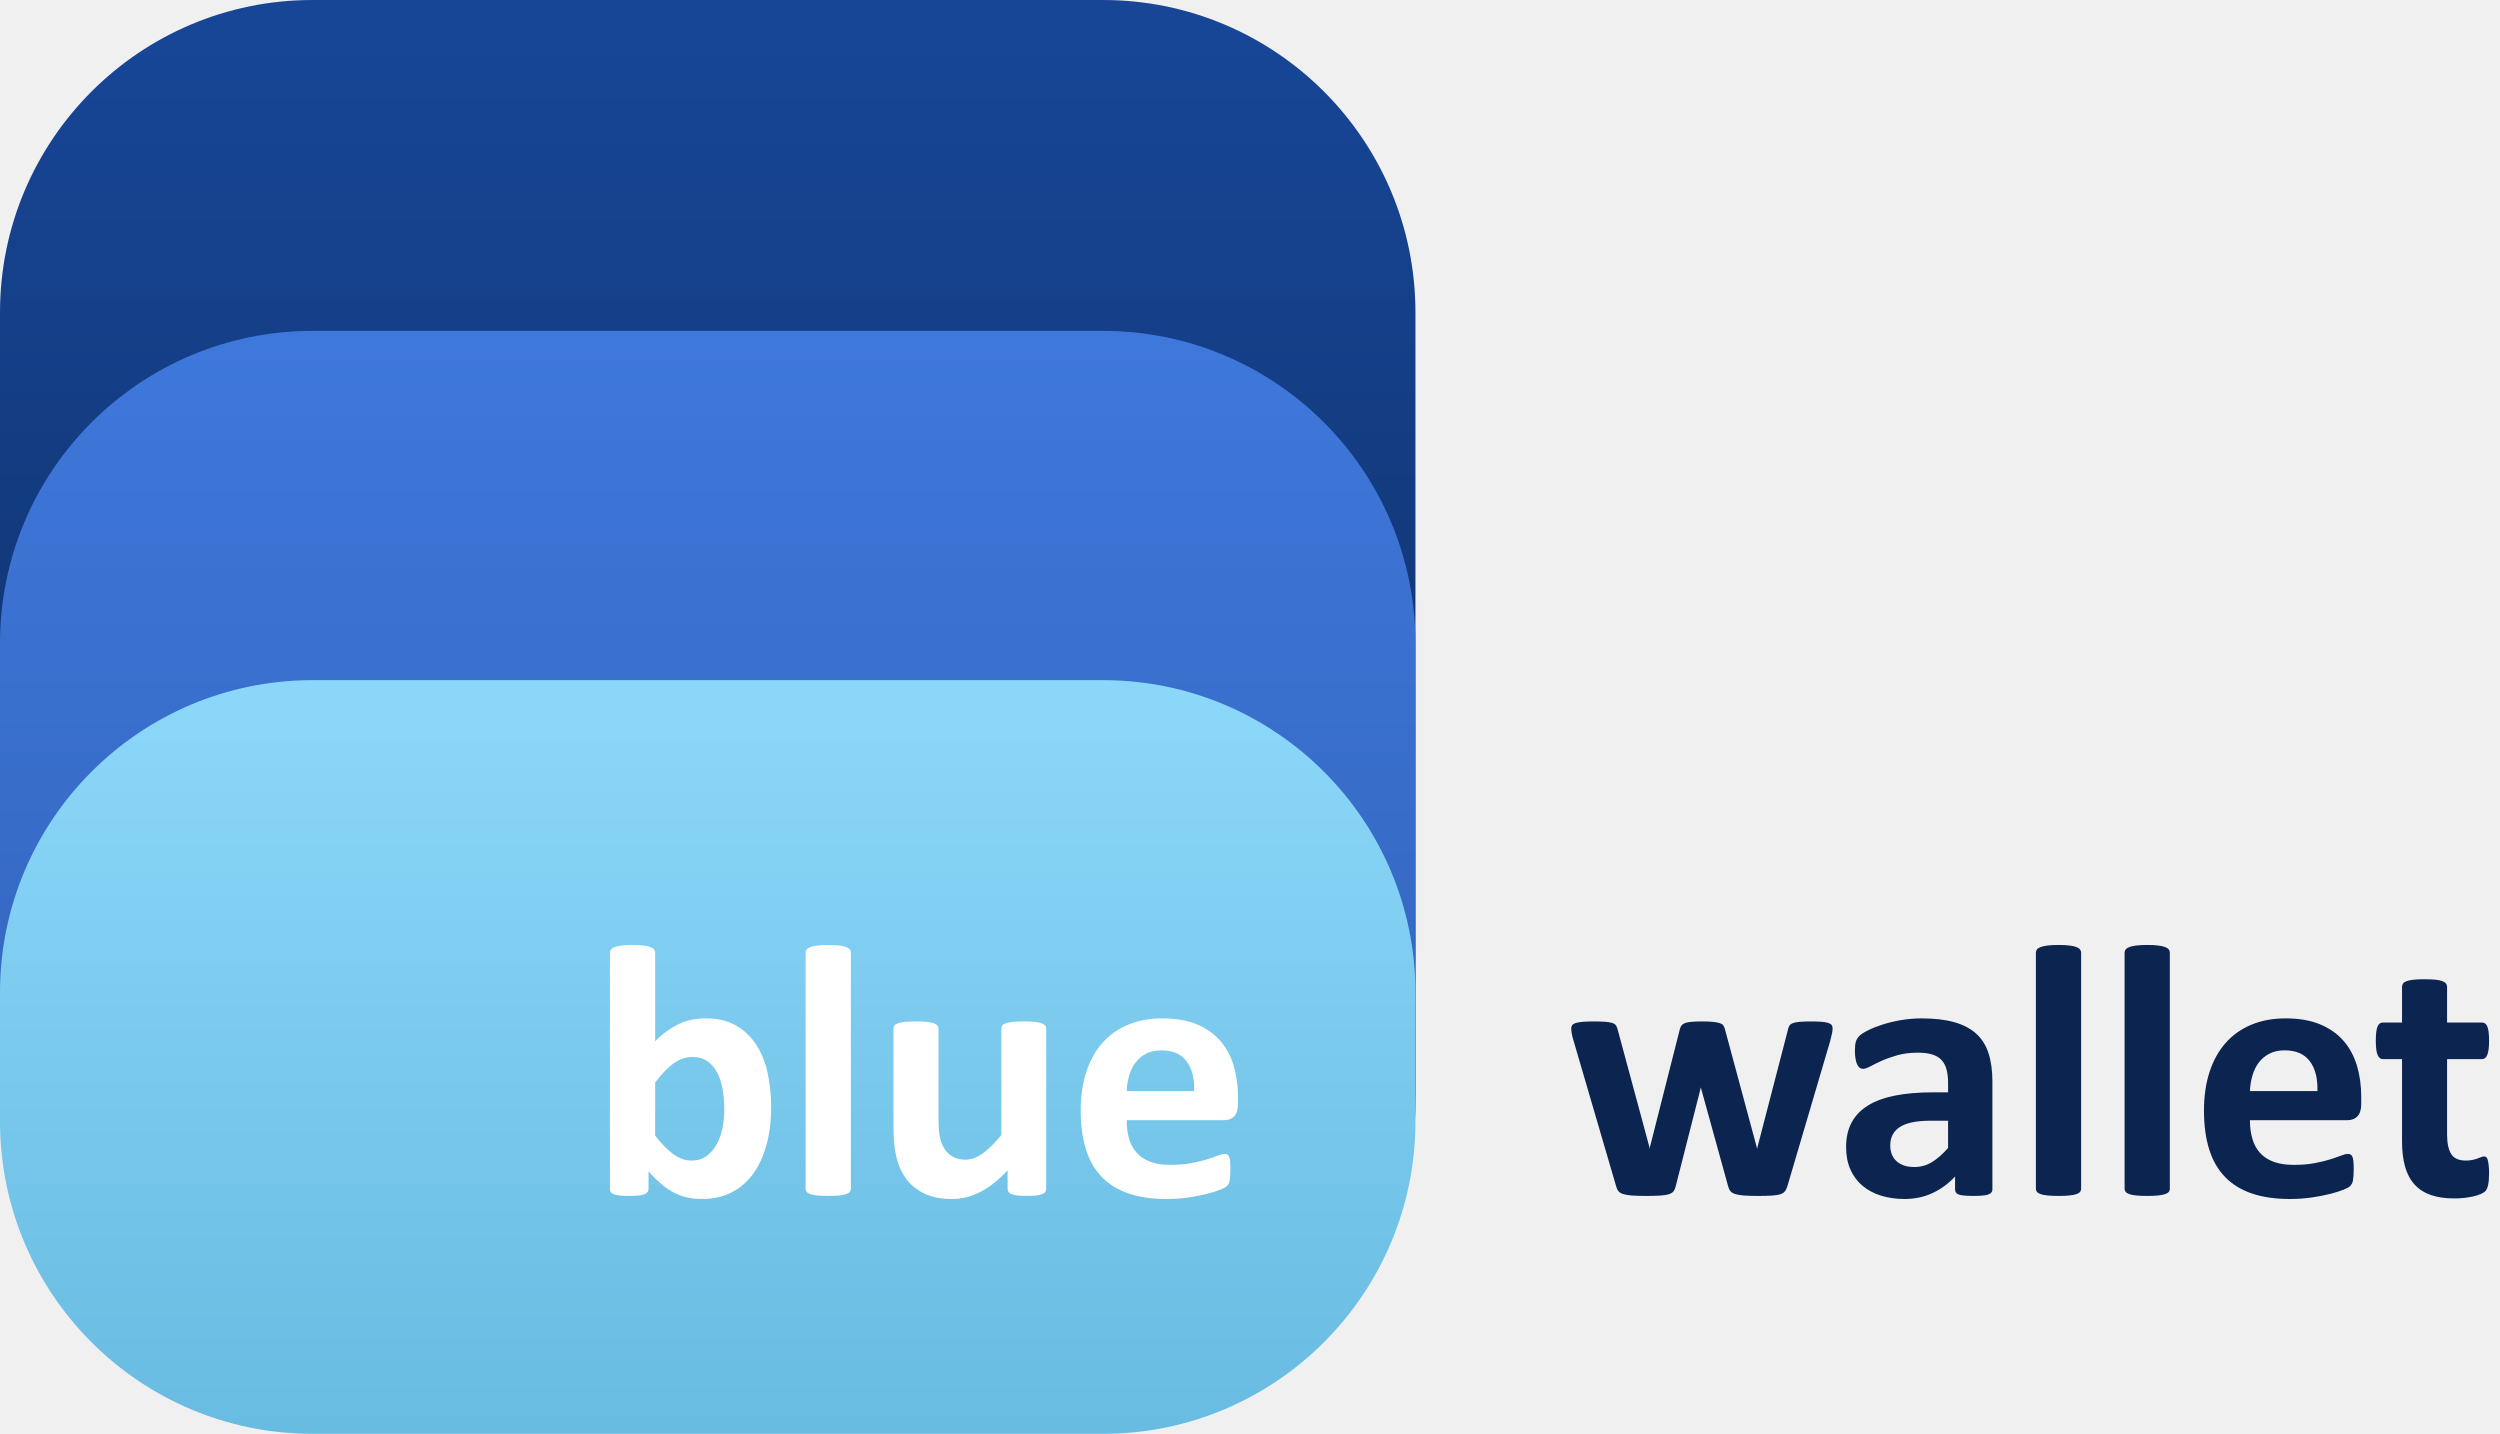
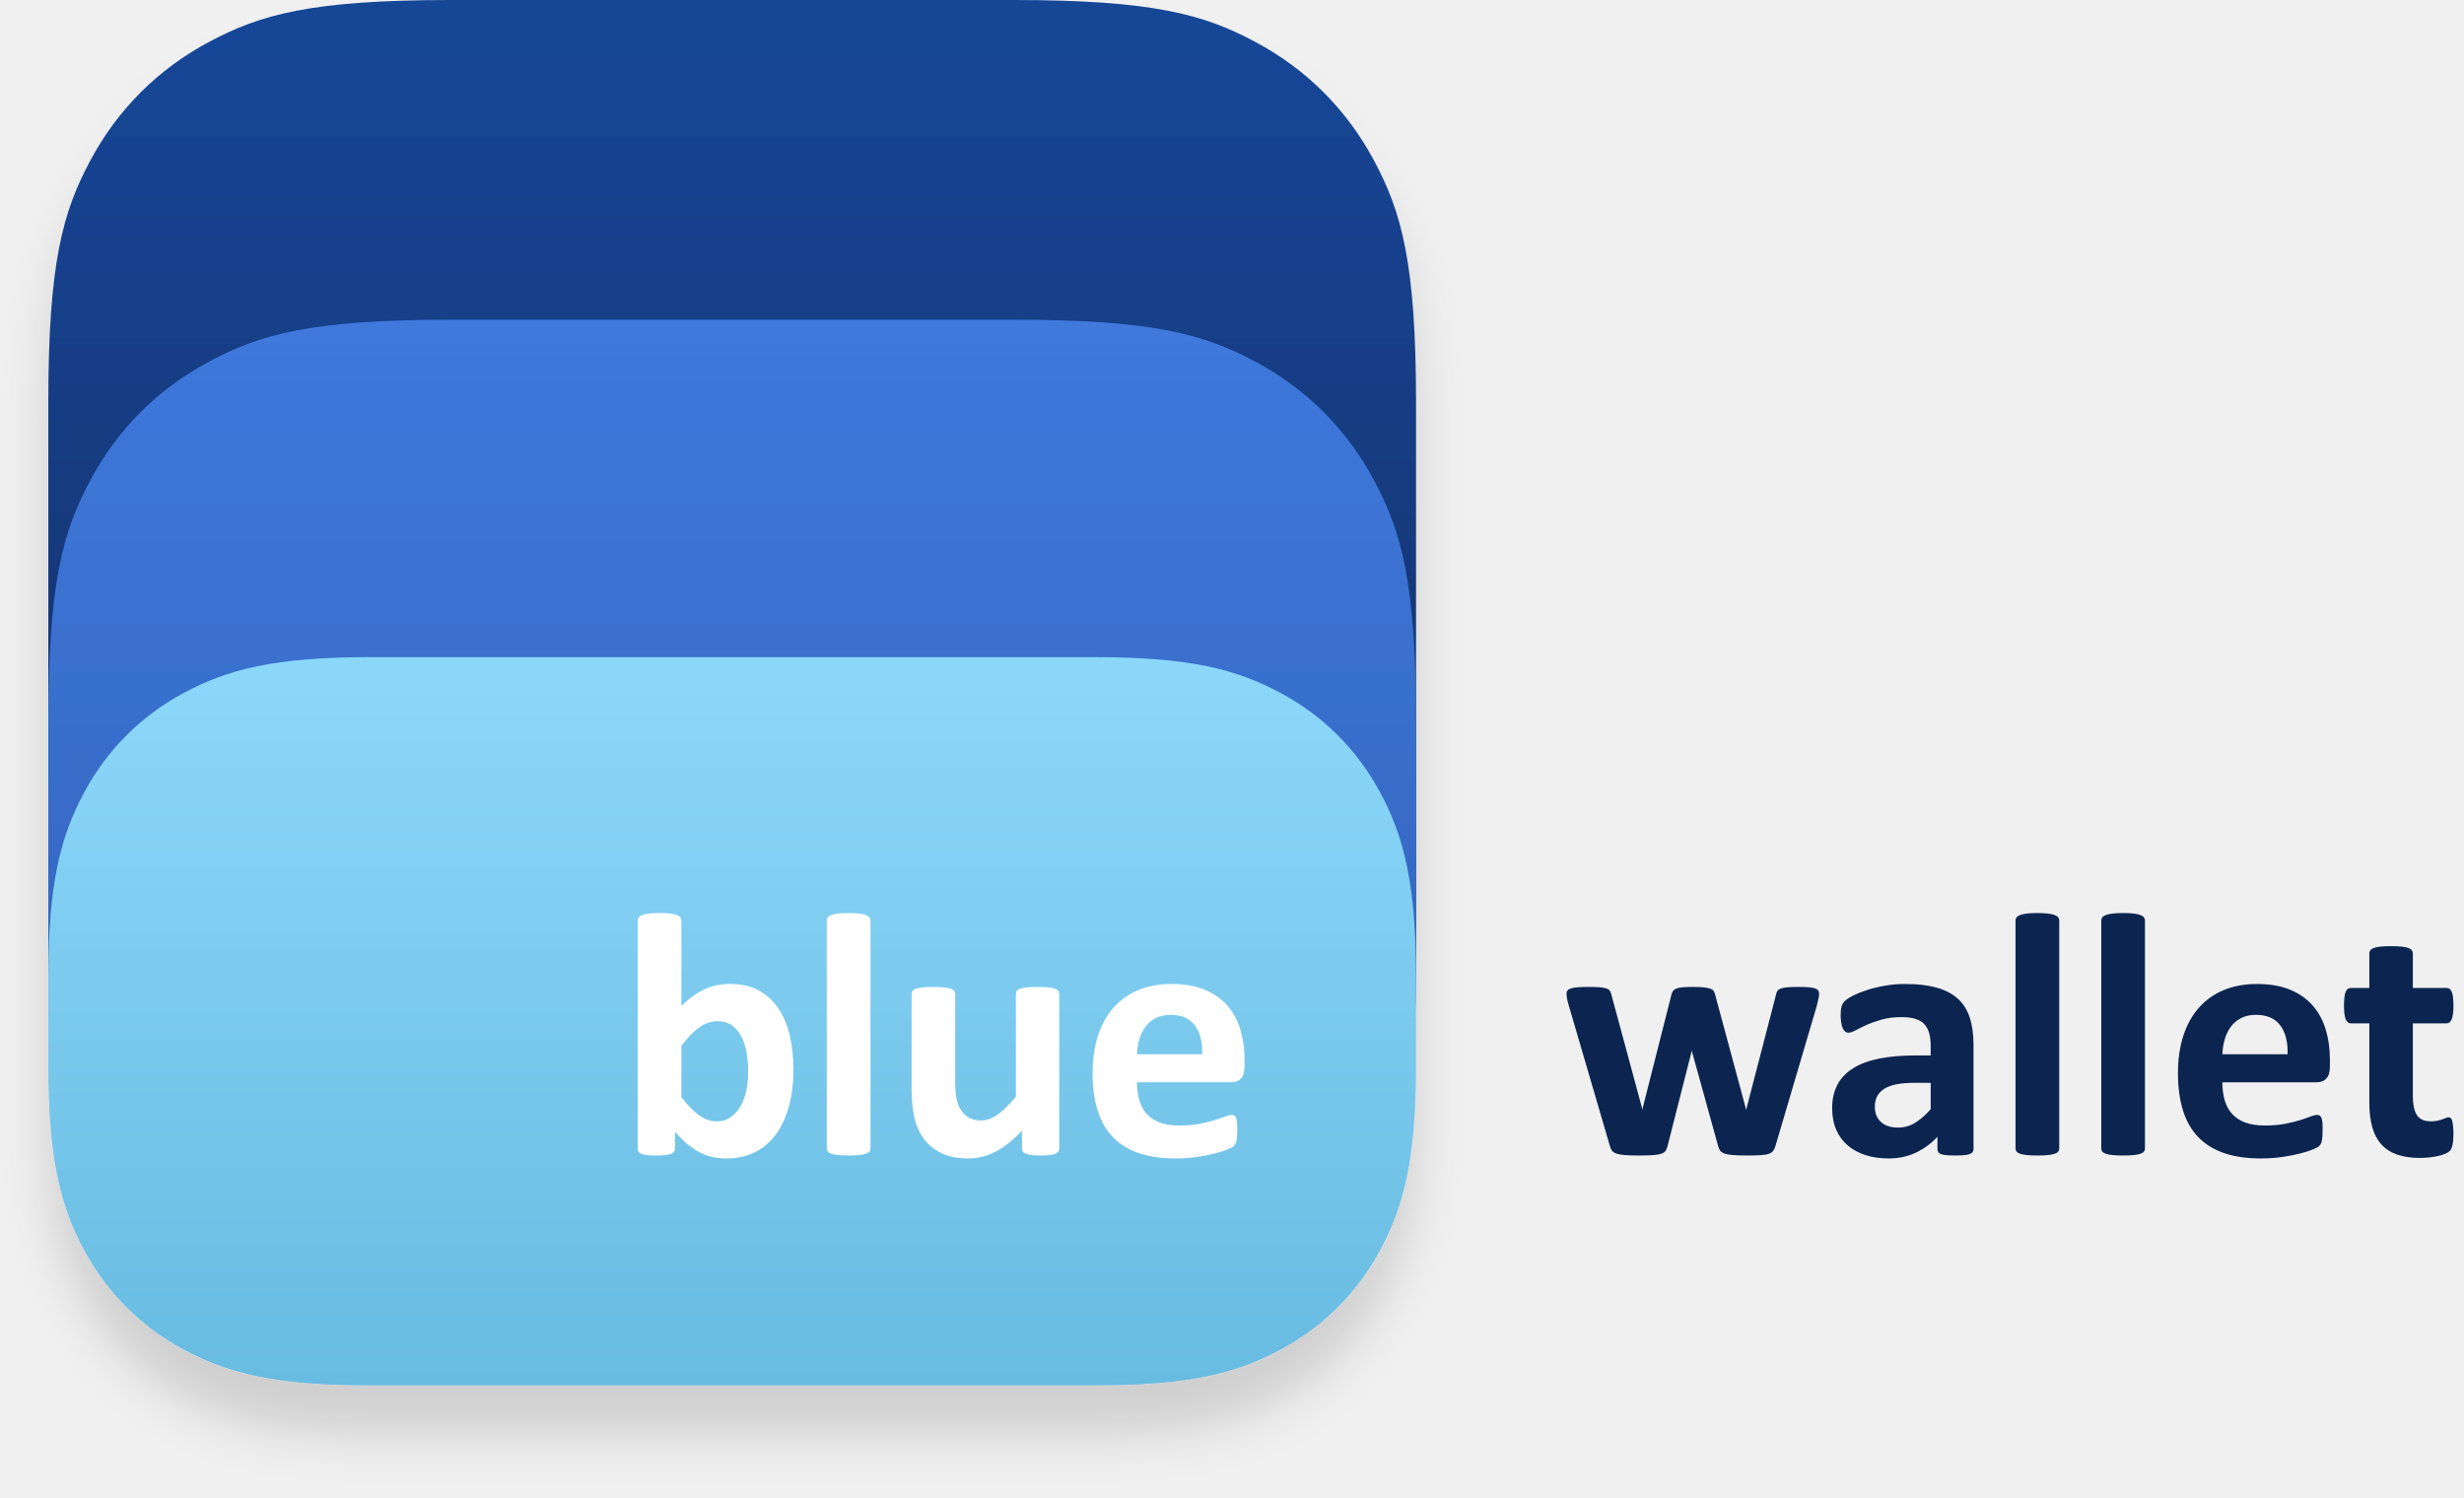
- <svg xmlns="http://www.w3.org/2000/svg" width="136px" height="78px" viewBox="0 0 136 78" version="1.1">
+ <svg xmlns="http://www.w3.org/2000/svg" width="102px" height="62px" viewBox="0 0 102 62" version="1.1">
  <defs>
-     <linearGradient x1="50%" y1="2.838%" x2="50%" y2="100%" id="linearGradient-1">
+     <filter x="-14.0%" y="-13.8%" width="128.1%" height="127.6%" filterUnits="objectBoundingBox" id="filter-1">
+       <feOffset dx="0" dy="2" in="SourceAlpha" result="shadowOffsetOuter1" />
+       <feGaussianBlur stdDeviation="1" in="shadowOffsetOuter1" result="shadowBlurOuter1" />
+       <feColorMatrix values="0 0 0 0 0   0 0 0 0 0   0 0 0 0 0  0 0 0 0.138 0" type="matrix" in="shadowBlurOuter1" result="shadowMatrixOuter1" />
+       <feMerge>
+         <feMergeNode in="shadowMatrixOuter1" />
+         <feMergeNode in="SourceGraphic" />
+       </feMerge>
+     </filter>
+     <linearGradient x1="50%" y1="2.838%" x2="50%" y2="100%" id="linearGradient-2">
      <stop stop-color="#174697" offset="0%" />
      <stop stop-color="#0C2550" offset="100%" />
    </linearGradient>
-     <linearGradient x1="50%" y1="0%" x2="50%" y2="97.884%" id="linearGradient-2">
+     <linearGradient x1="50%" y1="0%" x2="50%" y2="97.884%" id="linearGradient-3">
      <stop stop-color="#3F78DC" offset="0%" />
      <stop stop-color="#2F5FB3" offset="100%" />
    </linearGradient>
-     <linearGradient x1="50%" y1="2.725%" x2="50%" y2="100%" id="linearGradient-3">
+     <linearGradient x1="50%" y1="2.725%" x2="50%" y2="100%" id="linearGradient-4">
      <stop stop-color="#8BD7F9" offset="0%" />
      <stop stop-color="#68BBE1" offset="100%" />
    </linearGradient>
  </defs>
-   <g id="Page-1" stroke="none" stroke-width="1" fill="none" fill-rule="evenodd">
-     <g id="logo-bluewallet" fill-rule="nonzero">
-       <g id="Group-2">
-         <g id="Group">
-           <rect id="Rectangle-Copy" fill="url(#linearGradient-1)" x="0" y="0" width="77" height="77" rx="17" />
-           <rect id="Rectangle-Copy-2" fill="url(#linearGradient-2)" x="0" y="18" width="77" height="58" rx="17" />
-           <rect id="Rectangle-Copy-3" fill="url(#linearGradient-3)" x="0" y="37" width="77" height="41" rx="17" />
-           <path d="M41.95,60.195 C41.95,60.97 41.865,61.667 41.696,62.285 C41.526,62.904 41.282,63.431 40.963,63.867 C40.644,64.303 40.252,64.639 39.787,64.873 C39.321,65.107 38.792,65.225 38.2,65.225 C37.907,65.225 37.633,65.197 37.379,65.142 C37.125,65.086 36.883,64.997 36.652,64.873 C36.421,64.749 36.193,64.593 35.968,64.404 C35.744,64.215 35.514,63.988 35.28,63.721 L35.28,64.668 C35.28,64.74 35.262,64.8 35.226,64.849 C35.19,64.897 35.132,64.938 35.05,64.971 C34.969,65.003 34.86,65.026 34.723,65.039 C34.586,65.052 34.42,65.059 34.225,65.059 C34.023,65.059 33.856,65.052 33.722,65.039 C33.589,65.026 33.481,65.003 33.4,64.971 C33.318,64.938 33.261,64.897 33.229,64.849 C33.196,64.8 33.18,64.74 33.18,64.668 L33.18,51.826 C33.18,51.761 33.2,51.702 33.239,51.65 C33.278,51.598 33.344,51.554 33.439,51.519 C33.533,51.483 33.659,51.455 33.815,51.436 C33.971,51.416 34.17,51.406 34.411,51.406 C34.651,51.406 34.85,51.416 35.006,51.436 C35.163,51.455 35.288,51.483 35.382,51.519 C35.477,51.554 35.543,51.598 35.582,51.65 C35.621,51.702 35.641,51.761 35.641,51.826 L35.641,56.641 C35.862,56.419 36.084,56.23 36.305,56.074 C36.526,55.918 36.748,55.789 36.969,55.688 C37.19,55.588 37.418,55.514 37.653,55.469 C37.887,55.423 38.135,55.4 38.395,55.4 C39.039,55.4 39.586,55.529 40.036,55.786 C40.485,56.043 40.851,56.39 41.134,56.826 C41.417,57.262 41.624,57.772 41.754,58.354 C41.885,58.937 41.95,59.551 41.95,60.195 Z M39.401,60.371 C39.401,60 39.373,59.642 39.318,59.297 C39.262,58.952 39.166,58.646 39.03,58.379 C38.893,58.112 38.716,57.899 38.497,57.739 C38.279,57.58 38.004,57.5 37.672,57.5 C37.51,57.5 37.35,57.523 37.194,57.568 C37.038,57.614 36.876,57.692 36.71,57.803 C36.544,57.913 36.373,58.057 36.198,58.232 C36.022,58.408 35.836,58.626 35.641,58.887 L35.641,61.777 C35.986,62.22 36.316,62.557 36.632,62.788 C36.948,63.019 37.278,63.135 37.623,63.135 C37.942,63.135 38.213,63.053 38.434,62.891 C38.655,62.728 38.839,62.516 38.986,62.256 C39.132,61.995 39.238,61.699 39.303,61.367 C39.368,61.035 39.401,60.703 39.401,60.371 Z M46.287,64.668 C46.287,64.733 46.268,64.79 46.229,64.839 C46.19,64.888 46.123,64.928 46.029,64.961 C45.934,64.993 45.809,65.018 45.653,65.034 C45.496,65.05 45.298,65.059 45.057,65.059 C44.816,65.059 44.617,65.05 44.461,65.034 C44.305,65.018 44.18,64.993 44.085,64.961 C43.991,64.928 43.924,64.888 43.885,64.839 C43.846,64.79 43.826,64.733 43.826,64.668 L43.826,51.826 C43.826,51.761 43.846,51.702 43.885,51.65 C43.924,51.598 43.991,51.554 44.085,51.519 C44.18,51.483 44.305,51.455 44.461,51.436 C44.617,51.416 44.816,51.406 45.057,51.406 C45.298,51.406 45.496,51.416 45.653,51.436 C45.809,51.455 45.934,51.483 46.029,51.519 C46.123,51.554 46.19,51.598 46.229,51.65 C46.268,51.702 46.287,51.761 46.287,51.826 L46.287,64.668 Z M56.914,64.668 C56.914,64.733 56.898,64.79 56.865,64.839 C56.833,64.888 56.776,64.928 56.694,64.961 C56.613,64.993 56.506,65.018 56.372,65.034 C56.239,65.05 56.071,65.059 55.869,65.059 C55.654,65.059 55.48,65.05 55.347,65.034 C55.213,65.018 55.107,64.993 55.029,64.961 C54.951,64.928 54.896,64.888 54.863,64.839 C54.831,64.79 54.814,64.733 54.814,64.668 L54.814,63.662 C54.333,64.183 53.843,64.574 53.345,64.834 C52.847,65.094 52.331,65.225 51.797,65.225 C51.198,65.225 50.695,65.127 50.288,64.932 C49.881,64.736 49.552,64.469 49.302,64.131 C49.051,63.792 48.872,63.4 48.765,62.954 C48.657,62.508 48.604,61.953 48.604,61.289 L48.604,55.957 C48.604,55.892 48.621,55.835 48.657,55.786 C48.693,55.737 48.758,55.697 48.853,55.664 C48.947,55.632 49.074,55.607 49.233,55.591 C49.393,55.575 49.59,55.566 49.824,55.566 C50.065,55.566 50.264,55.575 50.42,55.591 C50.576,55.607 50.701,55.632 50.796,55.664 C50.89,55.697 50.957,55.737 50.996,55.786 C51.035,55.835 51.055,55.892 51.055,55.957 L51.055,60.879 C51.055,61.335 51.084,61.683 51.143,61.924 C51.201,62.165 51.291,62.371 51.411,62.544 C51.532,62.716 51.685,62.85 51.87,62.944 C52.056,63.039 52.272,63.086 52.52,63.086 C52.832,63.086 53.146,62.972 53.462,62.744 C53.778,62.516 54.115,62.184 54.473,61.748 L54.473,55.957 C54.473,55.892 54.491,55.835 54.526,55.786 C54.562,55.737 54.627,55.697 54.722,55.664 C54.816,55.632 54.941,55.607 55.098,55.591 C55.254,55.575 55.452,55.566 55.693,55.566 C55.934,55.566 56.133,55.575 56.289,55.591 C56.445,55.607 56.569,55.632 56.66,55.664 C56.751,55.697 56.816,55.737 56.855,55.786 C56.895,55.835 56.914,55.892 56.914,55.957 L56.914,64.668 Z M67.346,60.059 C67.346,60.358 67.279,60.579 67.145,60.723 C67.012,60.866 66.828,60.938 66.594,60.938 L61.291,60.938 C61.291,61.309 61.335,61.646 61.423,61.948 C61.511,62.251 61.651,62.508 61.843,62.72 C62.035,62.931 62.282,63.092 62.585,63.203 C62.887,63.314 63.25,63.369 63.674,63.369 C64.103,63.369 64.481,63.338 64.806,63.276 C65.132,63.215 65.414,63.146 65.651,63.071 C65.889,62.996 66.086,62.928 66.242,62.866 C66.398,62.804 66.525,62.773 66.623,62.773 C66.681,62.773 66.73,62.785 66.769,62.808 C66.808,62.83 66.841,62.871 66.867,62.93 C66.893,62.988 66.911,63.071 66.921,63.179 C66.93,63.286 66.935,63.421 66.935,63.584 C66.935,63.727 66.932,63.849 66.926,63.95 C66.919,64.051 66.909,64.137 66.896,64.209 C66.883,64.281 66.864,64.341 66.838,64.39 C66.812,64.438 66.777,64.486 66.735,64.531 C66.693,64.577 66.577,64.639 66.388,64.717 C66.2,64.795 65.959,64.871 65.666,64.946 C65.373,65.021 65.038,65.086 64.66,65.142 C64.282,65.197 63.879,65.225 63.449,65.225 C62.674,65.225 61.996,65.127 61.413,64.932 C60.83,64.736 60.344,64.44 59.953,64.043 C59.562,63.646 59.271,63.145 59.079,62.539 C58.887,61.934 58.791,61.224 58.791,60.41 C58.791,59.635 58.892,58.937 59.094,58.315 C59.295,57.694 59.588,57.166 59.972,56.733 C60.357,56.3 60.824,55.97 61.374,55.742 C61.924,55.514 62.544,55.4 63.234,55.4 C63.963,55.4 64.587,55.508 65.104,55.723 C65.622,55.938 66.047,56.235 66.379,56.616 C66.711,56.997 66.955,57.448 67.111,57.969 C67.267,58.49 67.346,59.056 67.346,59.668 L67.346,60.059 Z M64.963,59.355 C64.982,58.665 64.844,58.123 64.548,57.729 C64.251,57.336 63.794,57.139 63.176,57.139 C62.863,57.139 62.591,57.197 62.36,57.314 C62.129,57.432 61.937,57.59 61.784,57.788 C61.631,57.987 61.514,58.221 61.432,58.491 C61.351,58.761 61.304,59.049 61.291,59.355 L64.963,59.355 Z" id="blue" fill="#FFFFFF" />
+   <g id="bluewallet" stroke="none" stroke-width="1" fill="none" fill-rule="evenodd">
+     <g id="bluewallet-site-copy-2" transform="translate(-156, -30)">
+       <g id="logo-bluewallet" transform="translate(158, 30)">
+         <g id="Group-Copy" filter="url(#filter-1)">
+           <path d="M16.665,-1.58013034e-15 L39.952,-2.33537939e-16 C45.747,1.35692268e-16 47.849,0.603 49.967,1.736 C52.086,2.869 53.748,4.532 54.881,6.651 C56.014,8.769 56.618,10.87 56.618,16.665 L56.618,39.952 C56.618,45.747 56.014,47.849 54.881,49.967 C53.748,52.086 52.086,53.748 49.967,54.881 C47.849,56.014 45.747,56.618 39.952,56.618 L16.665,56.618 C10.87,56.618 8.769,56.014 6.651,54.881 C4.532,53.748 2.869,52.086 1.736,49.967 C0.603,47.849 2.60802988e-16,45.747 -4.48864133e-16,39.952 L-4.57970006e-16,16.665 C2.66093762e-16,10.87 0.603,8.769 1.736,6.651 C2.869,4.532 4.532,2.869 6.651,1.736 C8.769,0.603 10.87,9.18101232e-16 16.665,-1.58013034e-15 Z" id="Rectangle-Copy" fill="url(#linearGradient-2)" />
+           <path d="M16.665,13.235 L39.952,13.235 C45.747,13.235 47.849,13.839 49.967,14.972 C52.086,16.105 53.748,17.767 54.881,19.886 C56.014,22.004 56.618,24.106 56.618,29.901 L56.618,39.217 C56.618,45.012 56.014,47.113 54.881,49.232 C53.748,51.35 52.086,53.013 49.967,54.146 C47.849,55.279 45.747,55.882 39.952,55.882 L16.665,55.882 C10.87,55.882 8.769,55.279 6.651,54.146 C4.532,53.013 2.869,51.35 1.736,49.232 C0.603,47.113 2.60802988e-16,45.012 -4.48864133e-16,39.217 L-1.36480415e-15,29.901 C7.92990512e-16,24.106 0.603,22.004 1.736,19.886 C2.869,17.767 4.532,16.105 6.651,14.972 C8.769,13.839 10.87,13.235 16.665,13.235 Z" id="Rectangle-Copy-2" fill="url(#linearGradient-3)" />
+           <path d="M13.249,27.206 L43.368,27.206 C47.249,27.206 49.198,27.716 50.99,28.675 C52.783,29.634 54.19,31.041 55.148,32.833 C56.107,34.626 56.618,36.574 56.618,40.455 L56.618,44.104 C56.618,47.985 56.107,49.933 55.148,51.726 C54.19,53.518 52.783,54.925 50.99,55.884 C49.198,56.842 47.249,57.353 43.368,57.353 L13.249,57.353 C9.368,57.353 7.42,56.842 5.627,55.884 C3.835,54.925 2.428,53.518 1.469,51.726 C0.511,49.933 -2.77257755e-16,47.985 3.82228307e-16,44.104 L2.75457766e-16,40.455 C-1.99809382e-16,36.574 0.511,34.626 1.469,32.833 C2.428,31.041 3.835,29.634 5.627,28.675 C7.42,27.716 9.368,27.206 13.249,27.206 Z" id="Rectangle-Copy-3" fill="url(#linearGradient-4)" />
+           <path d="M30.845,44.261 C30.845,44.831 30.783,45.343 30.659,45.798 C30.534,46.253 30.355,46.64 30.12,46.961 C29.885,47.282 29.597,47.528 29.255,47.701 C28.913,47.873 28.524,47.959 28.088,47.959 C27.873,47.959 27.671,47.939 27.485,47.898 C27.298,47.858 27.12,47.792 26.95,47.701 C26.78,47.61 26.612,47.495 26.447,47.356 C26.282,47.217 26.113,47.05 25.941,46.853 L25.941,47.55 C25.941,47.603 25.928,47.647 25.901,47.683 C25.875,47.719 25.832,47.749 25.772,47.773 C25.712,47.797 25.632,47.813 25.532,47.823 C25.431,47.832 25.309,47.837 25.165,47.837 C25.017,47.837 24.894,47.832 24.796,47.823 C24.698,47.813 24.619,47.797 24.559,47.773 C24.499,47.749 24.457,47.719 24.433,47.683 C24.409,47.647 24.397,47.603 24.397,47.55 L24.397,38.107 C24.397,38.06 24.411,38.017 24.44,37.978 C24.469,37.94 24.518,37.908 24.587,37.881 C24.657,37.855 24.749,37.835 24.864,37.82 C24.979,37.806 25.125,37.799 25.302,37.799 C25.479,37.799 25.625,37.806 25.74,37.82 C25.855,37.835 25.947,37.855 26.016,37.881 C26.086,37.908 26.135,37.94 26.164,37.978 C26.192,38.017 26.207,38.06 26.207,38.107 L26.207,41.648 C26.369,41.485 26.532,41.346 26.695,41.231 C26.858,41.116 27.02,41.022 27.183,40.947 C27.346,40.873 27.514,40.819 27.686,40.786 C27.858,40.752 28.04,40.736 28.232,40.736 C28.705,40.736 29.108,40.83 29.438,41.019 C29.768,41.208 30.037,41.463 30.246,41.784 C30.454,42.105 30.606,42.479 30.702,42.908 C30.797,43.336 30.845,43.787 30.845,44.261 Z M28.971,44.391 C28.971,44.118 28.951,43.854 28.91,43.601 C28.869,43.347 28.799,43.122 28.698,42.926 C28.598,42.729 28.467,42.573 28.307,42.455 C28.147,42.338 27.944,42.279 27.7,42.279 C27.581,42.279 27.463,42.296 27.348,42.33 C27.233,42.363 27.115,42.421 26.993,42.502 C26.871,42.583 26.745,42.689 26.616,42.818 C26.487,42.947 26.35,43.108 26.207,43.299 L26.207,45.425 C26.46,45.75 26.703,45.998 26.935,46.168 C27.168,46.338 27.411,46.423 27.664,46.423 C27.899,46.423 28.098,46.363 28.26,46.243 C28.423,46.123 28.558,45.968 28.666,45.776 C28.774,45.585 28.851,45.367 28.899,45.123 C28.947,44.879 28.971,44.635 28.971,44.391 Z M34.035,47.55 C34.035,47.598 34.02,47.64 33.992,47.676 C33.963,47.712 33.914,47.741 33.844,47.765 C33.775,47.789 33.683,47.807 33.568,47.819 C33.453,47.831 33.307,47.837 33.13,47.837 C32.953,47.837 32.807,47.831 32.692,47.819 C32.577,47.807 32.485,47.789 32.416,47.765 C32.346,47.741 32.297,47.712 32.268,47.676 C32.24,47.64 32.225,47.598 32.225,47.55 L32.225,38.107 C32.225,38.06 32.24,38.017 32.268,37.978 C32.297,37.94 32.346,37.908 32.416,37.881 C32.485,37.855 32.577,37.835 32.692,37.82 C32.807,37.806 32.953,37.799 33.13,37.799 C33.307,37.799 33.453,37.806 33.568,37.82 C33.683,37.835 33.775,37.855 33.844,37.881 C33.914,37.908 33.963,37.94 33.992,37.978 C34.02,38.017 34.035,38.06 34.035,38.107 L34.035,47.55 Z M41.849,47.55 C41.849,47.598 41.837,47.64 41.813,47.676 C41.789,47.712 41.747,47.741 41.687,47.765 C41.627,47.789 41.548,47.807 41.45,47.819 C41.352,47.831 41.229,47.837 41.08,47.837 C40.922,47.837 40.794,47.831 40.696,47.819 C40.598,47.807 40.52,47.789 40.463,47.765 C40.405,47.741 40.365,47.712 40.341,47.676 C40.317,47.64 40.305,47.598 40.305,47.55 L40.305,46.81 C39.95,47.193 39.59,47.481 39.224,47.672 C38.858,47.864 38.478,47.959 38.086,47.959 C37.646,47.959 37.276,47.887 36.977,47.744 C36.677,47.6 36.436,47.404 36.251,47.155 C36.067,46.906 35.935,46.618 35.856,46.29 C35.777,45.962 35.738,45.554 35.738,45.065 L35.738,41.145 C35.738,41.097 35.751,41.055 35.777,41.019 C35.804,40.983 35.852,40.953 35.921,40.929 C35.99,40.906 36.084,40.888 36.201,40.876 C36.318,40.864 36.463,40.858 36.635,40.858 C36.813,40.858 36.959,40.864 37.073,40.876 C37.188,40.888 37.281,40.906 37.35,40.929 C37.419,40.953 37.468,40.983 37.497,41.019 C37.526,41.055 37.54,41.097 37.54,41.145 L37.54,44.764 C37.54,45.099 37.562,45.355 37.605,45.532 C37.648,45.709 37.714,45.861 37.802,45.988 C37.891,46.115 38.003,46.213 38.14,46.283 C38.276,46.352 38.435,46.387 38.617,46.387 C38.847,46.387 39.078,46.303 39.31,46.135 C39.542,45.968 39.79,45.724 40.053,45.403 L40.053,41.145 C40.053,41.097 40.067,41.055 40.093,41.019 C40.119,40.983 40.167,40.953 40.237,40.929 C40.306,40.906 40.398,40.888 40.513,40.876 C40.628,40.864 40.774,40.858 40.951,40.858 C41.128,40.858 41.274,40.864 41.389,40.876 C41.504,40.888 41.595,40.906 41.662,40.929 C41.729,40.953 41.777,40.983 41.805,41.019 C41.834,41.055 41.849,41.097 41.849,41.145 L41.849,47.55 Z M49.519,44.161 C49.519,44.381 49.47,44.544 49.372,44.649 C49.273,44.754 49.138,44.807 48.966,44.807 L45.067,44.807 C45.067,45.08 45.099,45.328 45.164,45.55 C45.228,45.773 45.331,45.962 45.472,46.117 C45.614,46.273 45.796,46.392 46.018,46.473 C46.241,46.554 46.508,46.595 46.819,46.595 C47.135,46.595 47.412,46.572 47.652,46.527 C47.891,46.481 48.098,46.431 48.273,46.376 C48.448,46.321 48.592,46.271 48.707,46.225 C48.822,46.18 48.916,46.157 48.987,46.157 C49.03,46.157 49.066,46.165 49.095,46.182 C49.124,46.199 49.148,46.229 49.167,46.272 C49.186,46.315 49.199,46.376 49.206,46.455 C49.214,46.534 49.217,46.633 49.217,46.753 C49.217,46.858 49.215,46.948 49.21,47.022 C49.205,47.096 49.198,47.16 49.188,47.212 C49.179,47.265 49.165,47.309 49.145,47.345 C49.126,47.381 49.101,47.416 49.07,47.449 C49.039,47.483 48.954,47.528 48.815,47.586 C48.676,47.643 48.499,47.7 48.284,47.755 C48.068,47.81 47.822,47.858 47.544,47.898 C47.266,47.939 46.97,47.959 46.654,47.959 C46.084,47.959 45.585,47.887 45.157,47.744 C44.728,47.6 44.37,47.382 44.083,47.09 C43.796,46.798 43.582,46.43 43.44,45.985 C43.299,45.539 43.229,45.018 43.229,44.419 C43.229,43.85 43.303,43.336 43.451,42.879 C43.6,42.422 43.815,42.034 44.097,41.716 C44.38,41.397 44.723,41.154 45.128,40.987 C45.532,40.819 45.988,40.736 46.496,40.736 C47.032,40.736 47.49,40.815 47.871,40.973 C48.251,41.131 48.564,41.35 48.808,41.63 C49.052,41.91 49.232,42.241 49.346,42.624 C49.461,43.007 49.519,43.424 49.519,43.874 L49.519,44.161 Z M47.767,43.644 C47.781,43.136 47.679,42.738 47.462,42.448 C47.244,42.159 46.907,42.014 46.453,42.014 C46.223,42.014 46.023,42.057 45.853,42.143 C45.683,42.229 45.542,42.345 45.429,42.491 C45.317,42.637 45.231,42.81 45.171,43.008 C45.111,43.207 45.076,43.419 45.067,43.644 L47.767,43.644 Z" id="blue" fill="#FFFFFF" />
        </g>
-         <path d="M99.694,55.938 C99.694,56.009 99.684,56.097 99.665,56.201 C99.645,56.305 99.609,56.455 99.557,56.65 L97.233,64.531 C97.2,64.642 97.158,64.731 97.106,64.8 C97.054,64.868 96.974,64.922 96.867,64.961 C96.759,65 96.606,65.026 96.408,65.039 C96.209,65.052 95.95,65.059 95.631,65.059 C95.312,65.059 95.052,65.05 94.85,65.034 C94.648,65.018 94.491,64.99 94.377,64.951 C94.263,64.912 94.18,64.858 94.128,64.79 C94.075,64.722 94.036,64.635 94.01,64.531 L92.546,59.238 L92.526,59.15 L92.506,59.238 L91.159,64.531 C91.133,64.642 91.095,64.731 91.046,64.8 C90.998,64.868 90.915,64.922 90.797,64.961 C90.68,65 90.521,65.026 90.319,65.039 C90.117,65.052 89.857,65.059 89.538,65.059 C89.212,65.059 88.95,65.05 88.752,65.034 C88.553,65.018 88.397,64.99 88.283,64.951 C88.169,64.912 88.086,64.858 88.034,64.79 C87.982,64.722 87.943,64.635 87.917,64.531 L85.612,56.65 C85.553,56.462 85.516,56.313 85.5,56.206 C85.483,56.099 85.475,56.009 85.475,55.938 C85.475,55.872 85.493,55.815 85.529,55.767 C85.565,55.718 85.63,55.679 85.724,55.649 C85.819,55.62 85.946,55.599 86.105,55.586 C86.265,55.573 86.465,55.566 86.706,55.566 C86.966,55.566 87.178,55.573 87.34,55.586 C87.503,55.599 87.63,55.622 87.721,55.654 C87.812,55.687 87.876,55.731 87.912,55.786 C87.948,55.841 87.975,55.908 87.995,55.986 L89.723,62.383 L89.743,62.5 L89.762,62.383 L91.383,55.986 C91.403,55.908 91.434,55.841 91.476,55.786 C91.518,55.731 91.582,55.687 91.667,55.654 C91.751,55.622 91.87,55.599 92.023,55.586 C92.176,55.573 92.373,55.566 92.614,55.566 C92.855,55.566 93.05,55.575 93.2,55.591 C93.35,55.607 93.468,55.63 93.556,55.659 C93.644,55.688 93.706,55.728 93.742,55.776 C93.778,55.825 93.805,55.882 93.825,55.947 L95.563,62.393 L95.592,62.5 L95.612,62.383 L97.272,55.986 C97.285,55.908 97.311,55.841 97.35,55.786 C97.389,55.731 97.454,55.687 97.546,55.654 C97.637,55.622 97.76,55.599 97.917,55.586 C98.073,55.573 98.271,55.566 98.512,55.566 C98.753,55.566 98.95,55.573 99.103,55.586 C99.256,55.599 99.377,55.62 99.464,55.649 C99.552,55.679 99.613,55.718 99.645,55.767 C99.678,55.815 99.694,55.872 99.694,55.938 Z M108.387,64.697 C108.387,64.788 108.355,64.86 108.289,64.912 C108.224,64.964 108.122,65.002 107.982,65.024 C107.842,65.047 107.635,65.059 107.362,65.059 C107.069,65.059 106.856,65.047 106.722,65.024 C106.589,65.002 106.494,64.964 106.439,64.912 C106.384,64.86 106.356,64.788 106.356,64.697 L106.356,64.004 C105.998,64.388 105.589,64.687 105.13,64.902 C104.671,65.117 104.162,65.225 103.602,65.225 C103.14,65.225 102.715,65.164 102.328,65.044 C101.94,64.924 101.605,64.744 101.322,64.507 C101.038,64.269 100.819,63.975 100.663,63.623 C100.506,63.271 100.428,62.861 100.428,62.393 C100.428,61.885 100.527,61.444 100.726,61.069 C100.925,60.695 101.221,60.386 101.615,60.142 C102.009,59.897 102.498,59.717 103.084,59.6 C103.67,59.482 104.351,59.424 105.125,59.424 L105.975,59.424 L105.975,58.896 C105.975,58.623 105.947,58.384 105.892,58.179 C105.837,57.974 105.746,57.803 105.619,57.666 C105.492,57.529 105.322,57.428 105.111,57.363 C104.899,57.298 104.637,57.266 104.325,57.266 C103.914,57.266 103.548,57.311 103.226,57.402 C102.904,57.493 102.619,57.594 102.371,57.705 C102.124,57.816 101.917,57.917 101.751,58.008 C101.585,58.099 101.45,58.145 101.346,58.145 C101.274,58.145 101.211,58.122 101.156,58.076 C101.1,58.031 101.055,57.965 101.019,57.881 C100.983,57.796 100.955,57.692 100.936,57.568 C100.916,57.445 100.907,57.308 100.907,57.158 C100.907,56.956 100.923,56.797 100.955,56.68 C100.988,56.562 101.05,56.457 101.141,56.362 C101.232,56.268 101.392,56.164 101.62,56.05 C101.847,55.936 102.114,55.83 102.42,55.732 C102.726,55.635 103.06,55.555 103.421,55.493 C103.783,55.431 104.155,55.4 104.539,55.4 C105.223,55.4 105.807,55.467 106.292,55.601 C106.777,55.734 107.176,55.939 107.489,56.216 C107.801,56.493 108.029,56.849 108.172,57.285 C108.315,57.721 108.387,58.239 108.387,58.838 L108.387,64.697 Z M105.975,60.967 L105.038,60.967 C104.64,60.967 104.302,60.996 104.022,61.055 C103.742,61.113 103.514,61.201 103.338,61.318 C103.163,61.436 103.034,61.577 102.953,61.743 C102.871,61.909 102.83,62.1 102.83,62.314 C102.83,62.679 102.946,62.965 103.177,63.174 C103.408,63.382 103.729,63.486 104.139,63.486 C104.484,63.486 104.801,63.398 105.091,63.223 C105.381,63.047 105.676,62.79 105.975,62.451 L105.975,60.967 Z M113.213,64.668 C113.213,64.733 113.194,64.79 113.154,64.839 C113.115,64.888 113.049,64.928 112.954,64.961 C112.86,64.993 112.735,65.018 112.578,65.034 C112.422,65.05 112.224,65.059 111.983,65.059 C111.742,65.059 111.543,65.05 111.387,65.034 C111.231,65.018 111.105,64.993 111.011,64.961 C110.917,64.928 110.85,64.888 110.811,64.839 C110.772,64.79 110.752,64.733 110.752,64.668 L110.752,51.826 C110.752,51.761 110.772,51.702 110.811,51.65 C110.85,51.598 110.917,51.554 111.011,51.519 C111.105,51.483 111.231,51.455 111.387,51.436 C111.543,51.416 111.742,51.406 111.983,51.406 C112.224,51.406 112.422,51.416 112.578,51.436 C112.735,51.455 112.86,51.483 112.954,51.519 C113.049,51.554 113.115,51.598 113.154,51.65 C113.194,51.702 113.213,51.761 113.213,51.826 L113.213,64.668 Z M118.039,64.668 C118.039,64.733 118.02,64.79 117.98,64.839 C117.941,64.888 117.875,64.928 117.78,64.961 C117.686,64.993 117.561,65.018 117.404,65.034 C117.248,65.05 117.049,65.059 116.809,65.059 C116.568,65.059 116.369,65.05 116.213,65.034 C116.057,65.018 115.931,64.993 115.837,64.961 C115.743,64.928 115.676,64.888 115.637,64.839 C115.598,64.79 115.578,64.733 115.578,64.668 L115.578,51.826 C115.578,51.761 115.598,51.702 115.637,51.65 C115.676,51.598 115.743,51.554 115.837,51.519 C115.931,51.483 116.057,51.455 116.213,51.436 C116.369,51.416 116.568,51.406 116.809,51.406 C117.049,51.406 117.248,51.416 117.404,51.436 C117.561,51.455 117.686,51.483 117.78,51.519 C117.875,51.554 117.941,51.598 117.98,51.65 C118.02,51.702 118.039,51.761 118.039,51.826 L118.039,64.668 Z M128.451,60.059 C128.451,60.358 128.384,60.579 128.251,60.723 C128.117,60.866 127.933,60.938 127.699,60.938 L122.396,60.938 C122.396,61.309 122.44,61.646 122.528,61.948 C122.616,62.251 122.756,62.508 122.948,62.72 C123.14,62.931 123.387,63.092 123.69,63.203 C123.993,63.314 124.356,63.369 124.779,63.369 C125.209,63.369 125.586,63.338 125.912,63.276 C126.237,63.215 126.519,63.146 126.757,63.071 C126.994,62.996 127.191,62.928 127.347,62.866 C127.504,62.804 127.631,62.773 127.728,62.773 C127.787,62.773 127.836,62.785 127.875,62.808 C127.914,62.83 127.946,62.871 127.972,62.93 C127.999,62.988 128.016,63.071 128.026,63.179 C128.036,63.286 128.041,63.421 128.041,63.584 C128.041,63.727 128.038,63.849 128.031,63.95 C128.025,64.051 128.015,64.137 128.002,64.209 C127.989,64.281 127.969,64.341 127.943,64.39 C127.917,64.438 127.883,64.486 127.841,64.531 C127.798,64.577 127.683,64.639 127.494,64.717 C127.305,64.795 127.064,64.871 126.771,64.946 C126.478,65.021 126.143,65.086 125.765,65.142 C125.388,65.197 124.984,65.225 124.554,65.225 C123.78,65.225 123.101,65.127 122.518,64.932 C121.936,64.736 121.449,64.44 121.058,64.043 C120.668,63.646 120.376,63.145 120.184,62.539 C119.992,61.934 119.896,61.224 119.896,60.41 C119.896,59.635 119.997,58.937 120.199,58.315 C120.401,57.694 120.694,57.166 121.078,56.733 C121.462,56.3 121.929,55.97 122.479,55.742 C123.029,55.514 123.65,55.4 124.34,55.4 C125.069,55.4 125.692,55.508 126.21,55.723 C126.727,55.938 127.152,56.235 127.484,56.616 C127.816,56.997 128.06,57.448 128.217,57.969 C128.373,58.49 128.451,59.056 128.451,59.668 L128.451,60.059 Z M126.068,59.355 C126.088,58.665 125.949,58.123 125.653,57.729 C125.357,57.336 124.9,57.139 124.281,57.139 C123.969,57.139 123.697,57.197 123.466,57.314 C123.235,57.432 123.042,57.59 122.889,57.788 C122.736,57.987 122.619,58.221 122.538,58.491 C122.457,58.761 122.409,59.049 122.396,59.355 L126.068,59.355 Z M135.406,63.809 C135.406,64.095 135.388,64.315 135.352,64.468 C135.316,64.621 135.269,64.728 135.211,64.79 C135.152,64.852 135.066,64.907 134.952,64.956 C134.838,65.005 134.704,65.047 134.551,65.083 C134.398,65.119 134.232,65.146 134.053,65.166 C133.874,65.186 133.694,65.195 133.511,65.195 C133.023,65.195 132.6,65.133 132.242,65.01 C131.884,64.886 131.587,64.696 131.353,64.438 C131.119,64.181 130.946,63.857 130.836,63.467 C130.725,63.076 130.67,62.614 130.67,62.08 L130.67,57.617 L129.625,57.617 C129.501,57.617 129.407,57.541 129.341,57.388 C129.276,57.235 129.244,56.979 129.244,56.621 C129.244,56.432 129.252,56.273 129.268,56.143 C129.284,56.012 129.309,55.91 129.341,55.835 C129.374,55.76 129.415,55.706 129.463,55.674 C129.512,55.641 129.569,55.625 129.634,55.625 L130.67,55.625 L130.67,53.682 C130.67,53.617 130.687,53.558 130.723,53.506 C130.759,53.454 130.824,53.41 130.919,53.374 C131.013,53.338 131.14,53.312 131.299,53.296 C131.459,53.28 131.656,53.271 131.89,53.271 C132.131,53.271 132.331,53.28 132.491,53.296 C132.65,53.312 132.776,53.338 132.867,53.374 C132.958,53.41 133.023,53.454 133.062,53.506 C133.101,53.558 133.121,53.617 133.121,53.682 L133.121,55.625 L135.015,55.625 C135.08,55.625 135.137,55.641 135.186,55.674 C135.235,55.706 135.276,55.76 135.308,55.835 C135.341,55.91 135.365,56.012 135.381,56.143 C135.398,56.273 135.406,56.432 135.406,56.621 C135.406,56.979 135.373,57.235 135.308,57.388 C135.243,57.541 135.149,57.617 135.025,57.617 L133.121,57.617 L133.121,61.709 C133.121,62.184 133.196,62.541 133.345,62.778 C133.495,63.016 133.762,63.135 134.146,63.135 C134.276,63.135 134.393,63.123 134.498,63.101 C134.602,63.078 134.695,63.052 134.776,63.022 C134.857,62.993 134.926,62.967 134.981,62.944 C135.036,62.922 135.087,62.91 135.132,62.91 C135.171,62.91 135.209,62.922 135.245,62.944 C135.281,62.967 135.308,63.013 135.328,63.081 C135.347,63.149 135.365,63.242 135.381,63.359 C135.398,63.477 135.406,63.626 135.406,63.809 Z" id="wallet" fill="#0C2550" />
+         <path d="M73.304,41.131 C73.304,41.183 73.297,41.248 73.283,41.324 C73.268,41.401 73.242,41.511 73.204,41.655 L71.495,47.449 C71.471,47.531 71.44,47.597 71.402,47.647 C71.363,47.697 71.305,47.737 71.226,47.765 C71.147,47.794 71.034,47.813 70.888,47.823 C70.742,47.832 70.552,47.837 70.317,47.837 C70.083,47.837 69.891,47.831 69.743,47.819 C69.594,47.807 69.478,47.787 69.395,47.758 C69.311,47.729 69.25,47.69 69.211,47.64 C69.173,47.589 69.144,47.526 69.125,47.449 L68.048,43.558 L68.034,43.493 L68.019,43.558 L67.029,47.449 C67.009,47.531 66.982,47.597 66.946,47.647 C66.91,47.697 66.849,47.737 66.763,47.765 C66.677,47.794 66.559,47.813 66.411,47.823 C66.263,47.832 66.071,47.837 65.837,47.837 C65.597,47.837 65.405,47.831 65.259,47.819 C65.112,47.807 64.998,47.787 64.914,47.758 C64.83,47.729 64.769,47.69 64.731,47.64 C64.692,47.589 64.664,47.526 64.645,47.449 L62.95,41.655 C62.907,41.516 62.879,41.407 62.867,41.328 C62.855,41.249 62.849,41.183 62.849,41.131 C62.849,41.083 62.863,41.041 62.889,41.005 C62.915,40.969 62.963,40.94 63.033,40.919 C63.102,40.897 63.195,40.882 63.313,40.872 C63.43,40.862 63.577,40.858 63.754,40.858 C63.946,40.858 64.101,40.862 64.221,40.872 C64.341,40.882 64.434,40.898 64.501,40.922 C64.568,40.946 64.615,40.979 64.641,41.019 C64.667,41.06 64.688,41.109 64.702,41.166 L65.973,45.87 L65.987,45.956 L66.002,45.87 L67.194,41.166 C67.208,41.109 67.231,41.06 67.262,41.019 C67.293,40.979 67.34,40.946 67.402,40.922 C67.464,40.898 67.552,40.882 67.664,40.872 C67.777,40.862 67.921,40.858 68.098,40.858 C68.276,40.858 68.419,40.864 68.529,40.876 C68.639,40.888 68.727,40.904 68.791,40.926 C68.856,40.947 68.901,40.976 68.928,41.012 C68.954,41.048 68.974,41.09 68.989,41.138 L70.267,45.877 L70.289,45.956 L70.303,45.87 L71.524,41.166 C71.533,41.109 71.552,41.06 71.581,41.019 C71.61,40.979 71.658,40.946 71.725,40.922 C71.792,40.898 71.883,40.882 71.998,40.872 C72.112,40.862 72.258,40.858 72.436,40.858 C72.613,40.858 72.757,40.862 72.87,40.872 C72.982,40.882 73.071,40.897 73.136,40.919 C73.2,40.94 73.245,40.969 73.268,41.005 C73.292,41.041 73.304,41.083 73.304,41.131 Z M79.696,47.572 C79.696,47.639 79.672,47.691 79.625,47.729 C79.577,47.768 79.501,47.795 79.398,47.812 C79.295,47.829 79.144,47.837 78.942,47.837 C78.727,47.837 78.57,47.829 78.472,47.812 C78.374,47.795 78.305,47.768 78.264,47.729 C78.223,47.691 78.203,47.639 78.203,47.572 L78.203,47.062 C77.94,47.344 77.639,47.564 77.302,47.722 C76.964,47.88 76.59,47.959 76.178,47.959 C75.838,47.959 75.526,47.915 75.241,47.826 C74.956,47.738 74.709,47.606 74.501,47.431 C74.293,47.257 74.131,47.04 74.017,46.782 C73.902,46.523 73.844,46.222 73.844,45.877 C73.844,45.504 73.917,45.179 74.063,44.904 C74.209,44.629 74.427,44.401 74.717,44.222 C75.006,44.042 75.366,43.909 75.797,43.823 C76.228,43.737 76.728,43.694 77.298,43.694 L77.923,43.694 L77.923,43.306 C77.923,43.105 77.902,42.929 77.862,42.778 C77.821,42.628 77.754,42.502 77.661,42.401 C77.567,42.301 77.443,42.227 77.287,42.179 C77.132,42.131 76.939,42.107 76.709,42.107 C76.408,42.107 76.138,42.141 75.901,42.208 C75.664,42.275 75.455,42.349 75.273,42.43 C75.091,42.512 74.939,42.586 74.817,42.653 C74.695,42.72 74.596,42.753 74.519,42.753 C74.467,42.753 74.42,42.737 74.379,42.703 C74.338,42.67 74.305,42.622 74.279,42.559 C74.252,42.497 74.232,42.421 74.218,42.33 C74.203,42.239 74.196,42.138 74.196,42.028 C74.196,41.88 74.208,41.762 74.232,41.676 C74.256,41.59 74.301,41.512 74.368,41.443 C74.435,41.373 74.553,41.297 74.72,41.213 C74.888,41.129 75.084,41.052 75.309,40.98 C75.534,40.908 75.779,40.849 76.045,40.804 C76.311,40.758 76.585,40.736 76.867,40.736 C77.37,40.736 77.8,40.785 78.156,40.883 C78.513,40.981 78.806,41.132 79.036,41.335 C79.266,41.539 79.433,41.801 79.538,42.121 C79.644,42.442 79.696,42.823 79.696,43.263 L79.696,47.572 Z M77.923,44.829 L77.233,44.829 C76.941,44.829 76.693,44.85 76.487,44.893 C76.281,44.936 76.113,45.001 75.984,45.087 C75.855,45.173 75.76,45.277 75.7,45.399 C75.641,45.521 75.611,45.661 75.611,45.819 C75.611,46.088 75.696,46.298 75.866,46.451 C76.035,46.605 76.271,46.681 76.573,46.681 C76.827,46.681 77.06,46.616 77.273,46.487 C77.486,46.358 77.703,46.169 77.923,45.92 L77.923,44.829 Z M83.245,47.55 C83.245,47.598 83.231,47.64 83.202,47.676 C83.173,47.712 83.124,47.741 83.055,47.765 C82.985,47.789 82.893,47.807 82.778,47.819 C82.663,47.831 82.517,47.837 82.34,47.837 C82.163,47.837 82.017,47.831 81.902,47.819 C81.787,47.807 81.695,47.789 81.626,47.765 C81.556,47.741 81.507,47.712 81.478,47.676 C81.45,47.64 81.435,47.598 81.435,47.55 L81.435,38.107 C81.435,38.06 81.45,38.017 81.478,37.978 C81.507,37.94 81.556,37.908 81.626,37.881 C81.695,37.855 81.787,37.835 81.902,37.82 C82.017,37.806 82.163,37.799 82.34,37.799 C82.517,37.799 82.663,37.806 82.778,37.82 C82.893,37.835 82.985,37.855 83.055,37.881 C83.124,37.908 83.173,37.94 83.202,37.978 C83.231,38.017 83.245,38.06 83.245,38.107 L83.245,47.55 Z M86.793,47.55 C86.793,47.598 86.779,47.64 86.75,47.676 C86.722,47.712 86.673,47.741 86.603,47.765 C86.534,47.789 86.442,47.807 86.327,47.819 C86.212,47.831 86.066,47.837 85.889,47.837 C85.712,47.837 85.566,47.831 85.451,47.819 C85.336,47.807 85.244,47.789 85.174,47.765 C85.105,47.741 85.056,47.712 85.027,47.676 C84.998,47.64 84.984,47.598 84.984,47.55 L84.984,38.107 C84.984,38.06 84.998,38.017 85.027,37.978 C85.056,37.94 85.105,37.908 85.174,37.881 C85.244,37.855 85.336,37.835 85.451,37.82 C85.566,37.806 85.712,37.799 85.889,37.799 C86.066,37.799 86.212,37.806 86.327,37.82 C86.442,37.835 86.534,37.855 86.603,37.881 C86.673,37.908 86.722,37.94 86.75,37.978 C86.779,38.017 86.793,38.06 86.793,38.107 L86.793,47.55 Z M94.449,44.161 C94.449,44.381 94.4,44.544 94.302,44.649 C94.204,44.754 94.069,44.807 93.896,44.807 L89.997,44.807 C89.997,45.08 90.03,45.328 90.094,45.55 C90.159,45.773 90.262,45.962 90.403,46.117 C90.544,46.273 90.726,46.392 90.949,46.473 C91.171,46.554 91.438,46.595 91.749,46.595 C92.065,46.595 92.343,46.572 92.582,46.527 C92.822,46.481 93.029,46.431 93.203,46.376 C93.378,46.321 93.523,46.271 93.638,46.225 C93.753,46.18 93.846,46.157 93.918,46.157 C93.961,46.157 93.997,46.165 94.026,46.182 C94.054,46.199 94.078,46.229 94.097,46.272 C94.117,46.315 94.13,46.376 94.137,46.455 C94.144,46.534 94.148,46.633 94.148,46.753 C94.148,46.858 94.145,46.948 94.14,47.022 C94.136,47.096 94.129,47.16 94.119,47.212 C94.109,47.265 94.095,47.309 94.076,47.345 C94.057,47.381 94.032,47.416 94,47.449 C93.969,47.483 93.884,47.528 93.746,47.586 C93.607,47.643 93.43,47.7 93.214,47.755 C92.999,47.81 92.752,47.858 92.475,47.898 C92.197,47.939 91.9,47.959 91.584,47.959 C91.015,47.959 90.515,47.887 90.087,47.744 C89.659,47.6 89.301,47.382 89.014,47.09 C88.726,46.798 88.512,46.43 88.371,45.985 C88.23,45.539 88.159,45.018 88.159,44.419 C88.159,43.85 88.233,43.336 88.382,42.879 C88.53,42.422 88.745,42.034 89.028,41.716 C89.31,41.397 89.654,41.154 90.058,40.987 C90.463,40.819 90.919,40.736 91.426,40.736 C91.962,40.736 92.421,40.815 92.801,40.973 C93.182,41.131 93.494,41.35 93.738,41.63 C93.983,41.91 94.162,42.241 94.277,42.624 C94.392,43.007 94.449,43.424 94.449,43.874 L94.449,44.161 Z M92.697,43.644 C92.712,43.136 92.61,42.738 92.392,42.448 C92.174,42.159 91.838,42.014 91.383,42.014 C91.153,42.014 90.953,42.057 90.784,42.143 C90.614,42.229 90.472,42.345 90.36,42.491 C90.247,42.637 90.161,42.81 90.101,43.008 C90.042,43.207 90.007,43.419 89.997,43.644 L92.697,43.644 Z M99.563,46.918 C99.563,47.129 99.55,47.29 99.524,47.403 C99.497,47.515 99.463,47.594 99.42,47.64 C99.376,47.685 99.313,47.726 99.229,47.762 C99.145,47.798 99.047,47.829 98.935,47.855 C98.822,47.881 98.7,47.902 98.569,47.916 C98.437,47.931 98.304,47.938 98.17,47.938 C97.811,47.938 97.5,47.892 97.237,47.801 C96.973,47.71 96.756,47.57 96.583,47.381 C96.411,47.192 96.284,46.954 96.203,46.667 C96.121,46.38 96.081,46.04 96.081,45.647 L96.081,42.366 L95.312,42.366 C95.221,42.366 95.152,42.309 95.104,42.197 C95.056,42.084 95.032,41.896 95.032,41.633 C95.032,41.494 95.038,41.377 95.05,41.281 C95.062,41.186 95.08,41.11 95.104,41.055 C95.128,41 95.158,40.961 95.194,40.937 C95.23,40.913 95.272,40.901 95.319,40.901 L96.081,40.901 L96.081,39.472 C96.081,39.424 96.094,39.381 96.12,39.343 C96.146,39.304 96.194,39.272 96.264,39.246 C96.333,39.219 96.426,39.2 96.544,39.188 C96.661,39.176 96.806,39.17 96.978,39.17 C97.155,39.17 97.302,39.176 97.42,39.188 C97.537,39.2 97.629,39.219 97.696,39.246 C97.763,39.272 97.811,39.304 97.84,39.343 C97.869,39.381 97.883,39.424 97.883,39.472 L97.883,40.901 L99.276,40.901 C99.324,40.901 99.366,40.913 99.402,40.937 C99.437,40.961 99.467,41 99.491,41.055 C99.515,41.11 99.533,41.186 99.545,41.281 C99.557,41.377 99.563,41.494 99.563,41.633 C99.563,41.896 99.539,42.084 99.491,42.197 C99.443,42.309 99.374,42.366 99.283,42.366 L97.883,42.366 L97.883,45.374 C97.883,45.724 97.938,45.986 98.048,46.161 C98.158,46.335 98.354,46.423 98.637,46.423 C98.733,46.423 98.819,46.414 98.895,46.397 C98.972,46.381 99.04,46.362 99.1,46.34 C99.16,46.319 99.21,46.299 99.251,46.283 C99.291,46.266 99.329,46.257 99.362,46.257 C99.391,46.257 99.418,46.266 99.445,46.283 C99.471,46.299 99.491,46.333 99.506,46.383 C99.52,46.433 99.533,46.502 99.545,46.588 C99.557,46.674 99.563,46.784 99.563,46.918 Z" id="wallet" fill="#0C2550" />
      </g>
    </g>
  </g>
</svg>
